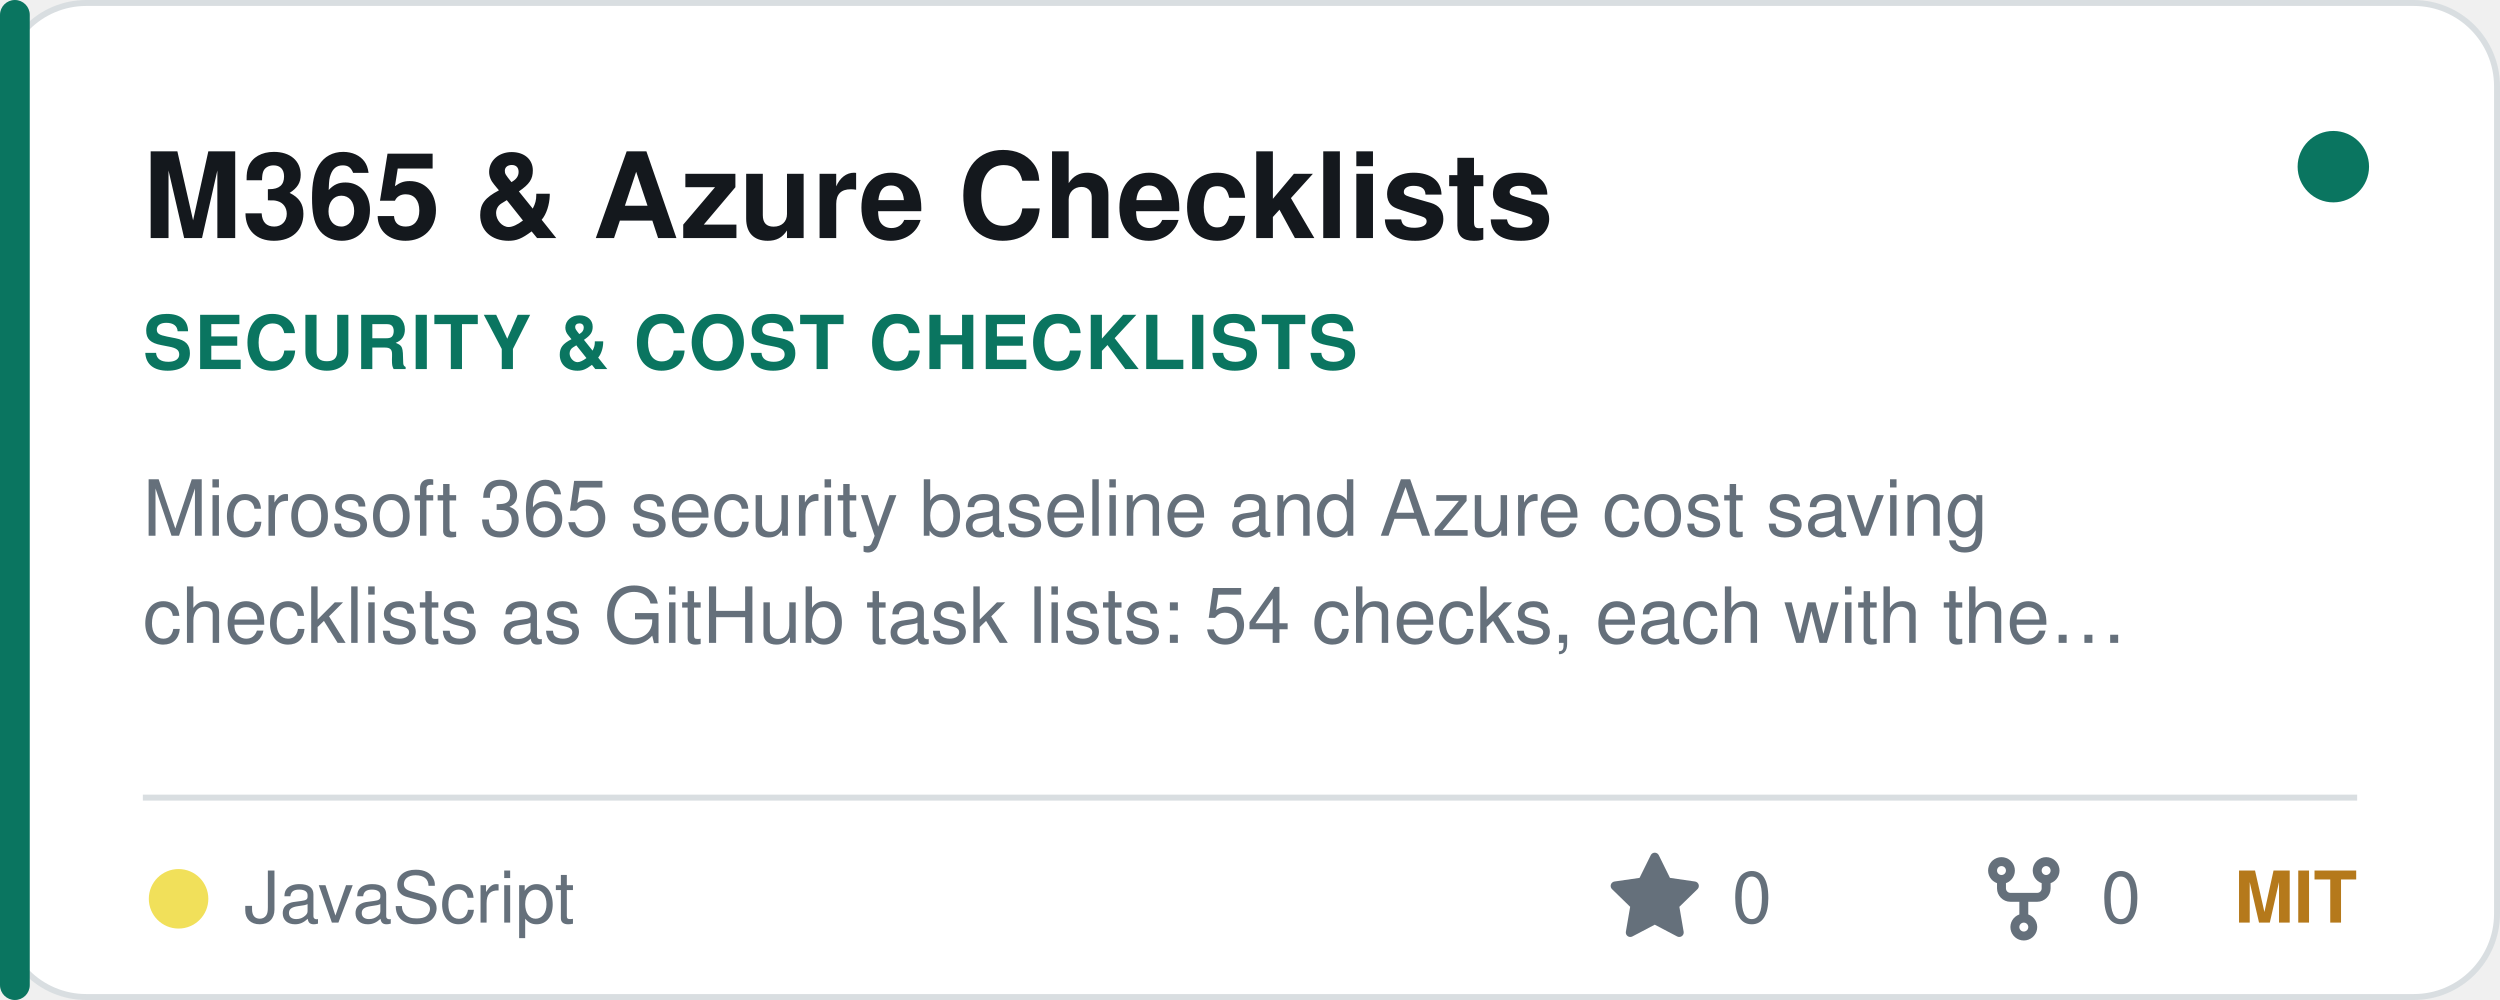
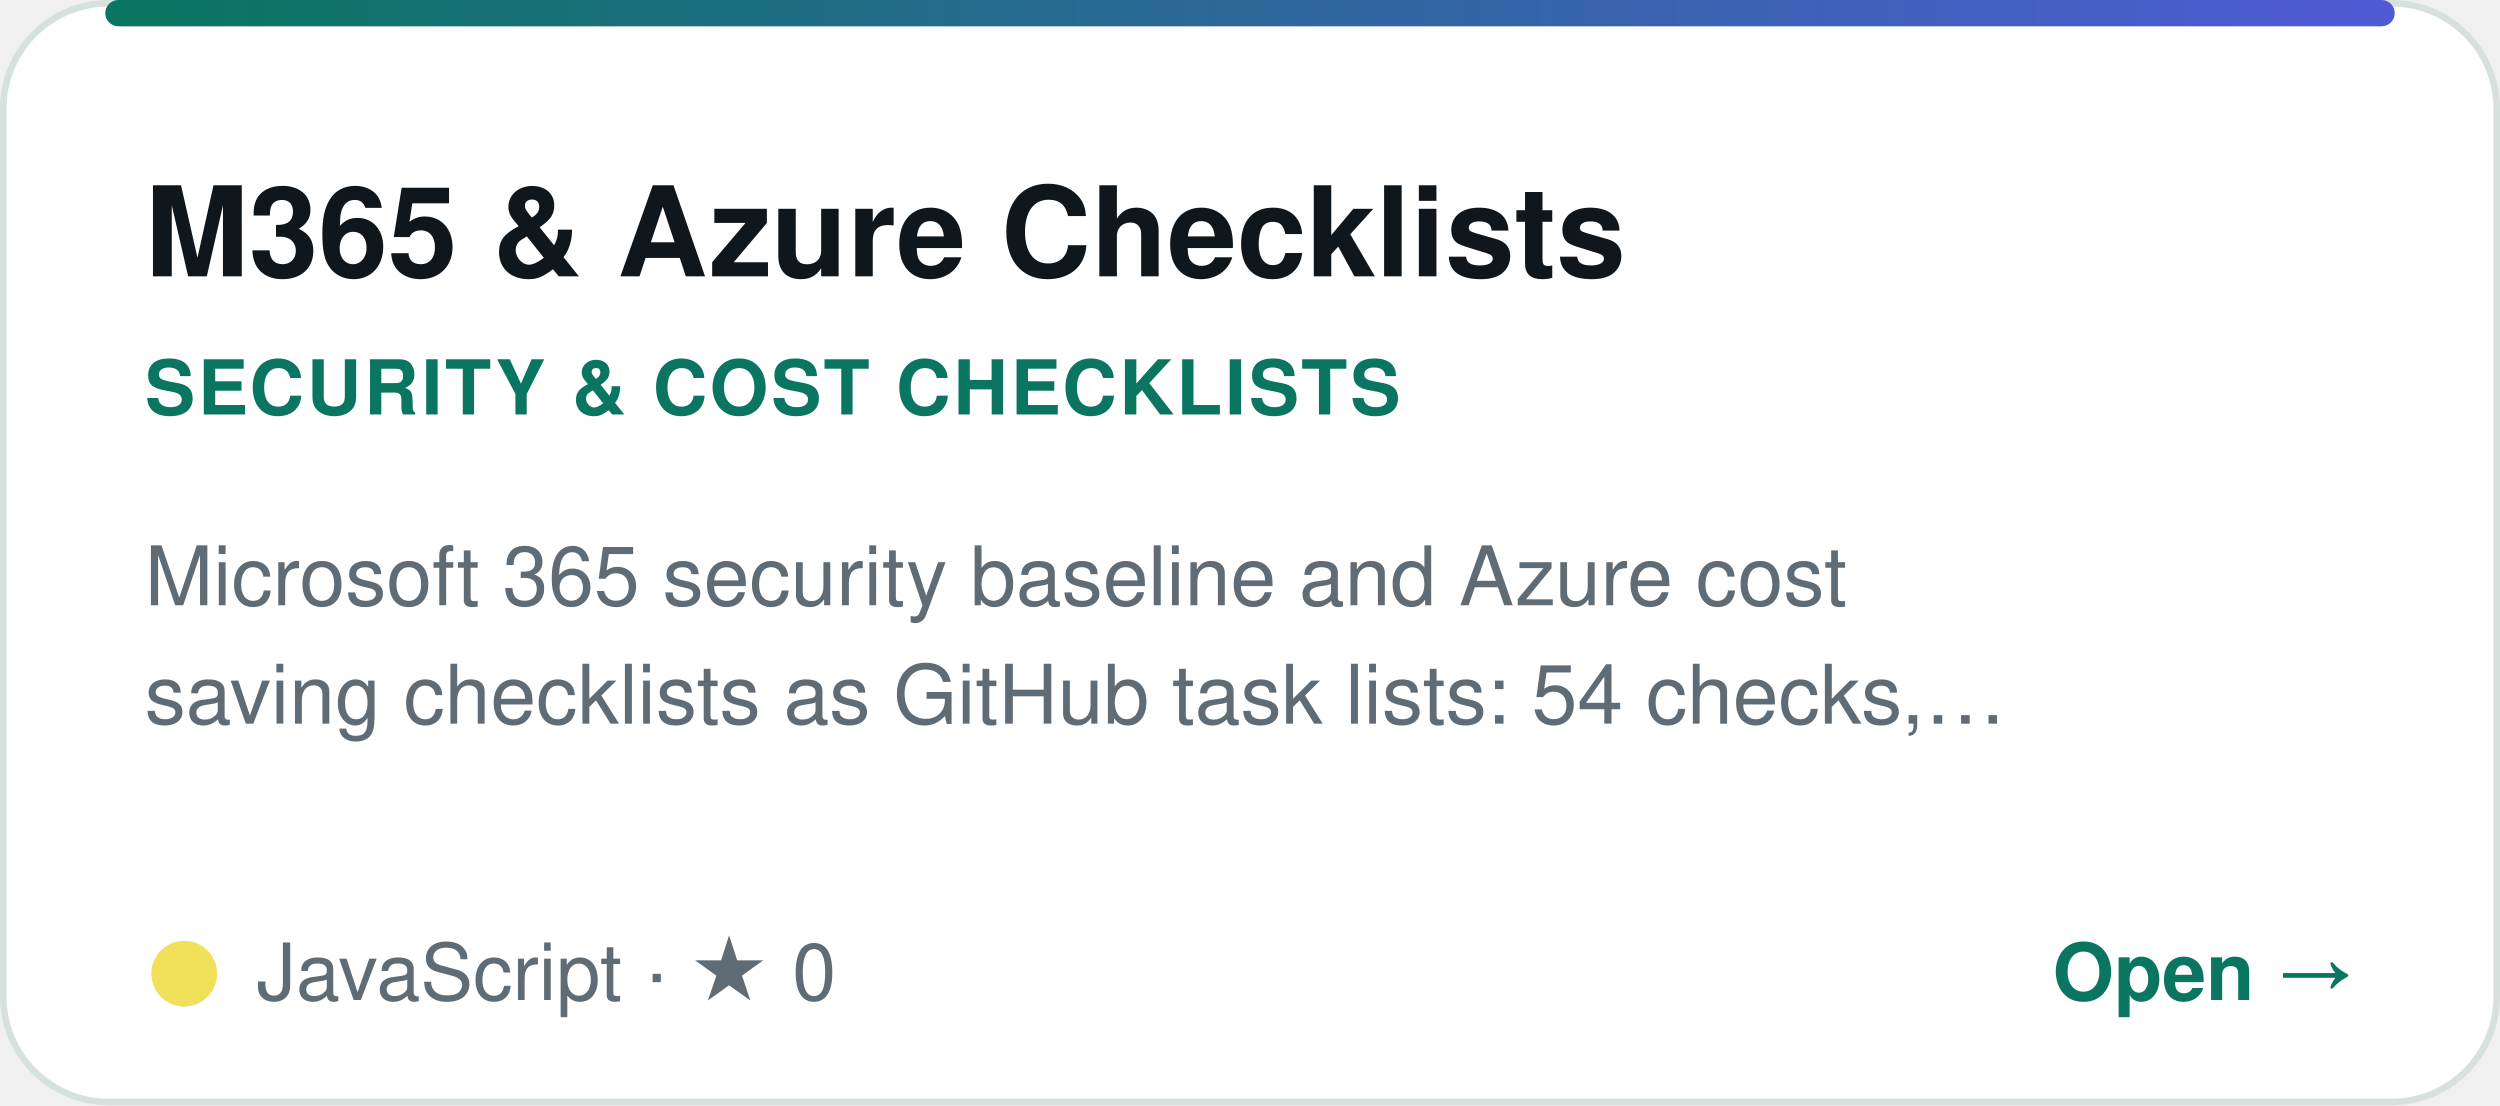
- <svg xmlns="http://www.w3.org/2000/svg" width="420" height="168" viewBox="0 0 420 168" role="img" aria-label="M365 &amp; Azure Checklists">
-   <style>
-   .c{animation:in .6s ease-out 0.12s both}
-   @keyframes in{from{opacity:0;transform:translateY(6px)}to{opacity:1;transform:none}}
-   .glow{animation:pulse 3.2s ease-in-out 0.12s infinite}
-   @keyframes pulse{0%,100%{opacity:.35}50%{opacity:.9}}
-   text{font-family:-apple-system,BlinkMacSystemFont,'Segoe UI',Helvetica,Arial,sans-serif}
- </style>
+ <svg xmlns="http://www.w3.org/2000/svg" width="380" height="168" viewBox="0 0 380 168" role="img" aria-label="M365 &amp; Azure Checklists">
+   <defs>
+     <linearGradient id="a" x1="0" x2="1">
+       <stop offset="0" stop-color="#0a7560" />
+       <stop offset="1" stop-color="#4f5bd5" />
+     </linearGradient>
+   </defs>
+   <style>text{font-family:-apple-system,BlinkMacSystemFont,'Segoe UI',Helvetica,Arial,sans-serif}.c{animation:in .6s ease-out 0.30s both}@keyframes in{from{opacity:0;transform:translateY(6px)}to{opacity:1;transform:none}}</style>
  <g class="c">
-     <rect x=".5" y=".5" width="419" height="167" rx="14" fill="#ffffff" stroke="#d9dee1" />
-     <rect x="0" y="0" width="5" height="168" rx="2.5" fill="#0a7560" />
-     <circle class="glow" cx="392" cy="28" r="6" fill="#0a7560" />
-     <text x="24" y="40" font-size="20" font-weight="700" fill="#14181d">M365 &amp; Azure Checklists</text>
-     <text x="24" y="62" font-size="12.5" font-weight="600" fill="#0a7560" letter-spacing=".3">SECURITY &amp; COST CHECKLISTS</text>
-     <text x="24" y="90" font-size="13" fill="#65707b">Microsoft 365 security baseline and Azure cost saving</text>
-     <text x="24" y="108" font-size="13" fill="#65707b">checklists as GitHub task lists: 54 checks, each with the…</text>
-     <line x1="24" y1="134" x2="396" y2="134" stroke="#d9dee1" />
-     <circle cx="30" cy="151" r="5" fill="#f1e05a" />
-     <text x="41" y="155" font-size="12" fill="#65707b">JavaScript</text>
-     <g transform="translate(270 143)" fill="#65707b">
-       <path d="M8 .25a.75.75 0 0 1 .673.418l1.882 3.815 4.21.612a.75.75 0 0 1 .416 1.279l-3.046 2.97.719 4.192a.751.751 0 0 1-1.088.791L8 12.347l-3.766 1.98a.75.75 0 0 1-1.088-.79l.72-4.194L.818 6.374a.75.75 0 0 1 .416-1.28l4.21-.611L7.327.668A.75.75 0 0 1 8 .25Z" />
-       <text x="21" y="12" font-size="12">0</text>
-       <g transform="translate(62 0)">
-         <path d="M5 5.372v.878c0 .414.336.75.75.75h4.5a.75.75 0 0 0 .75-.75v-.878a2.25 2.25 0 1 1 1.5 0v.878a2.25 2.25 0 0 1-2.25 2.25h-1.5v2.128a2.251 2.251 0 1 1-1.5 0V8.5h-1.5A2.25 2.25 0 0 1 3.5 6.25v-.878a2.25 2.25 0 1 1 1.5 0ZM5 3.25a.75.75 0 1 0-1.5 0 .75.75 0 0 0 1.5 0Zm6.75.75a.75.75 0 1 0 0-1.5.75.75 0 0 0 0 1.5Zm-3 8.75a.75.75 0 1 0-1.5 0 .75.75 0 0 0 1.5 0Z" />
-         <text x="21" y="12" font-size="12">0</text>
-       </g>
-     </g>
-     <text x="396" y="155" font-size="12" font-weight="600" fill="#b5791b" text-anchor="end">MIT</text>
+     <rect x=".5" y=".5" width="379" height="167" rx="16" fill="#ffffff" stroke="#d6e0dc" />
+     <rect x="16" y="0" width="348" height="4" rx="2" fill="url(#a)" />
+     <text x="22" y="42" font-size="19" font-weight="800" fill="#10171c">M365 &amp; Azure Checklists</text>
+     <text x="22" y="63" font-size="11.5" font-weight="700" fill="#0a7560" letter-spacing=".4">SECURITY &amp; COST CHECKLISTS</text>
+     <text x="22" y="92" font-size="12.5" fill="#5f6c75">Microsoft 365 security baseline and Azure cost</text>
+     <text x="22" y="110" font-size="12.5" fill="#5f6c75">saving checklists as GitHub task lists: 54 checks,…</text>
+     <circle cx="28" cy="148" r="5" fill="#f1e05a" />
+     <text x="39" y="152" font-size="12" fill="#5f6c75">JavaScript · ★ 0</text>
+     <text x="358" y="152" font-size="12" font-weight="800" fill="#0a7560" text-anchor="end">Open →</text>
  </g>
</svg>
